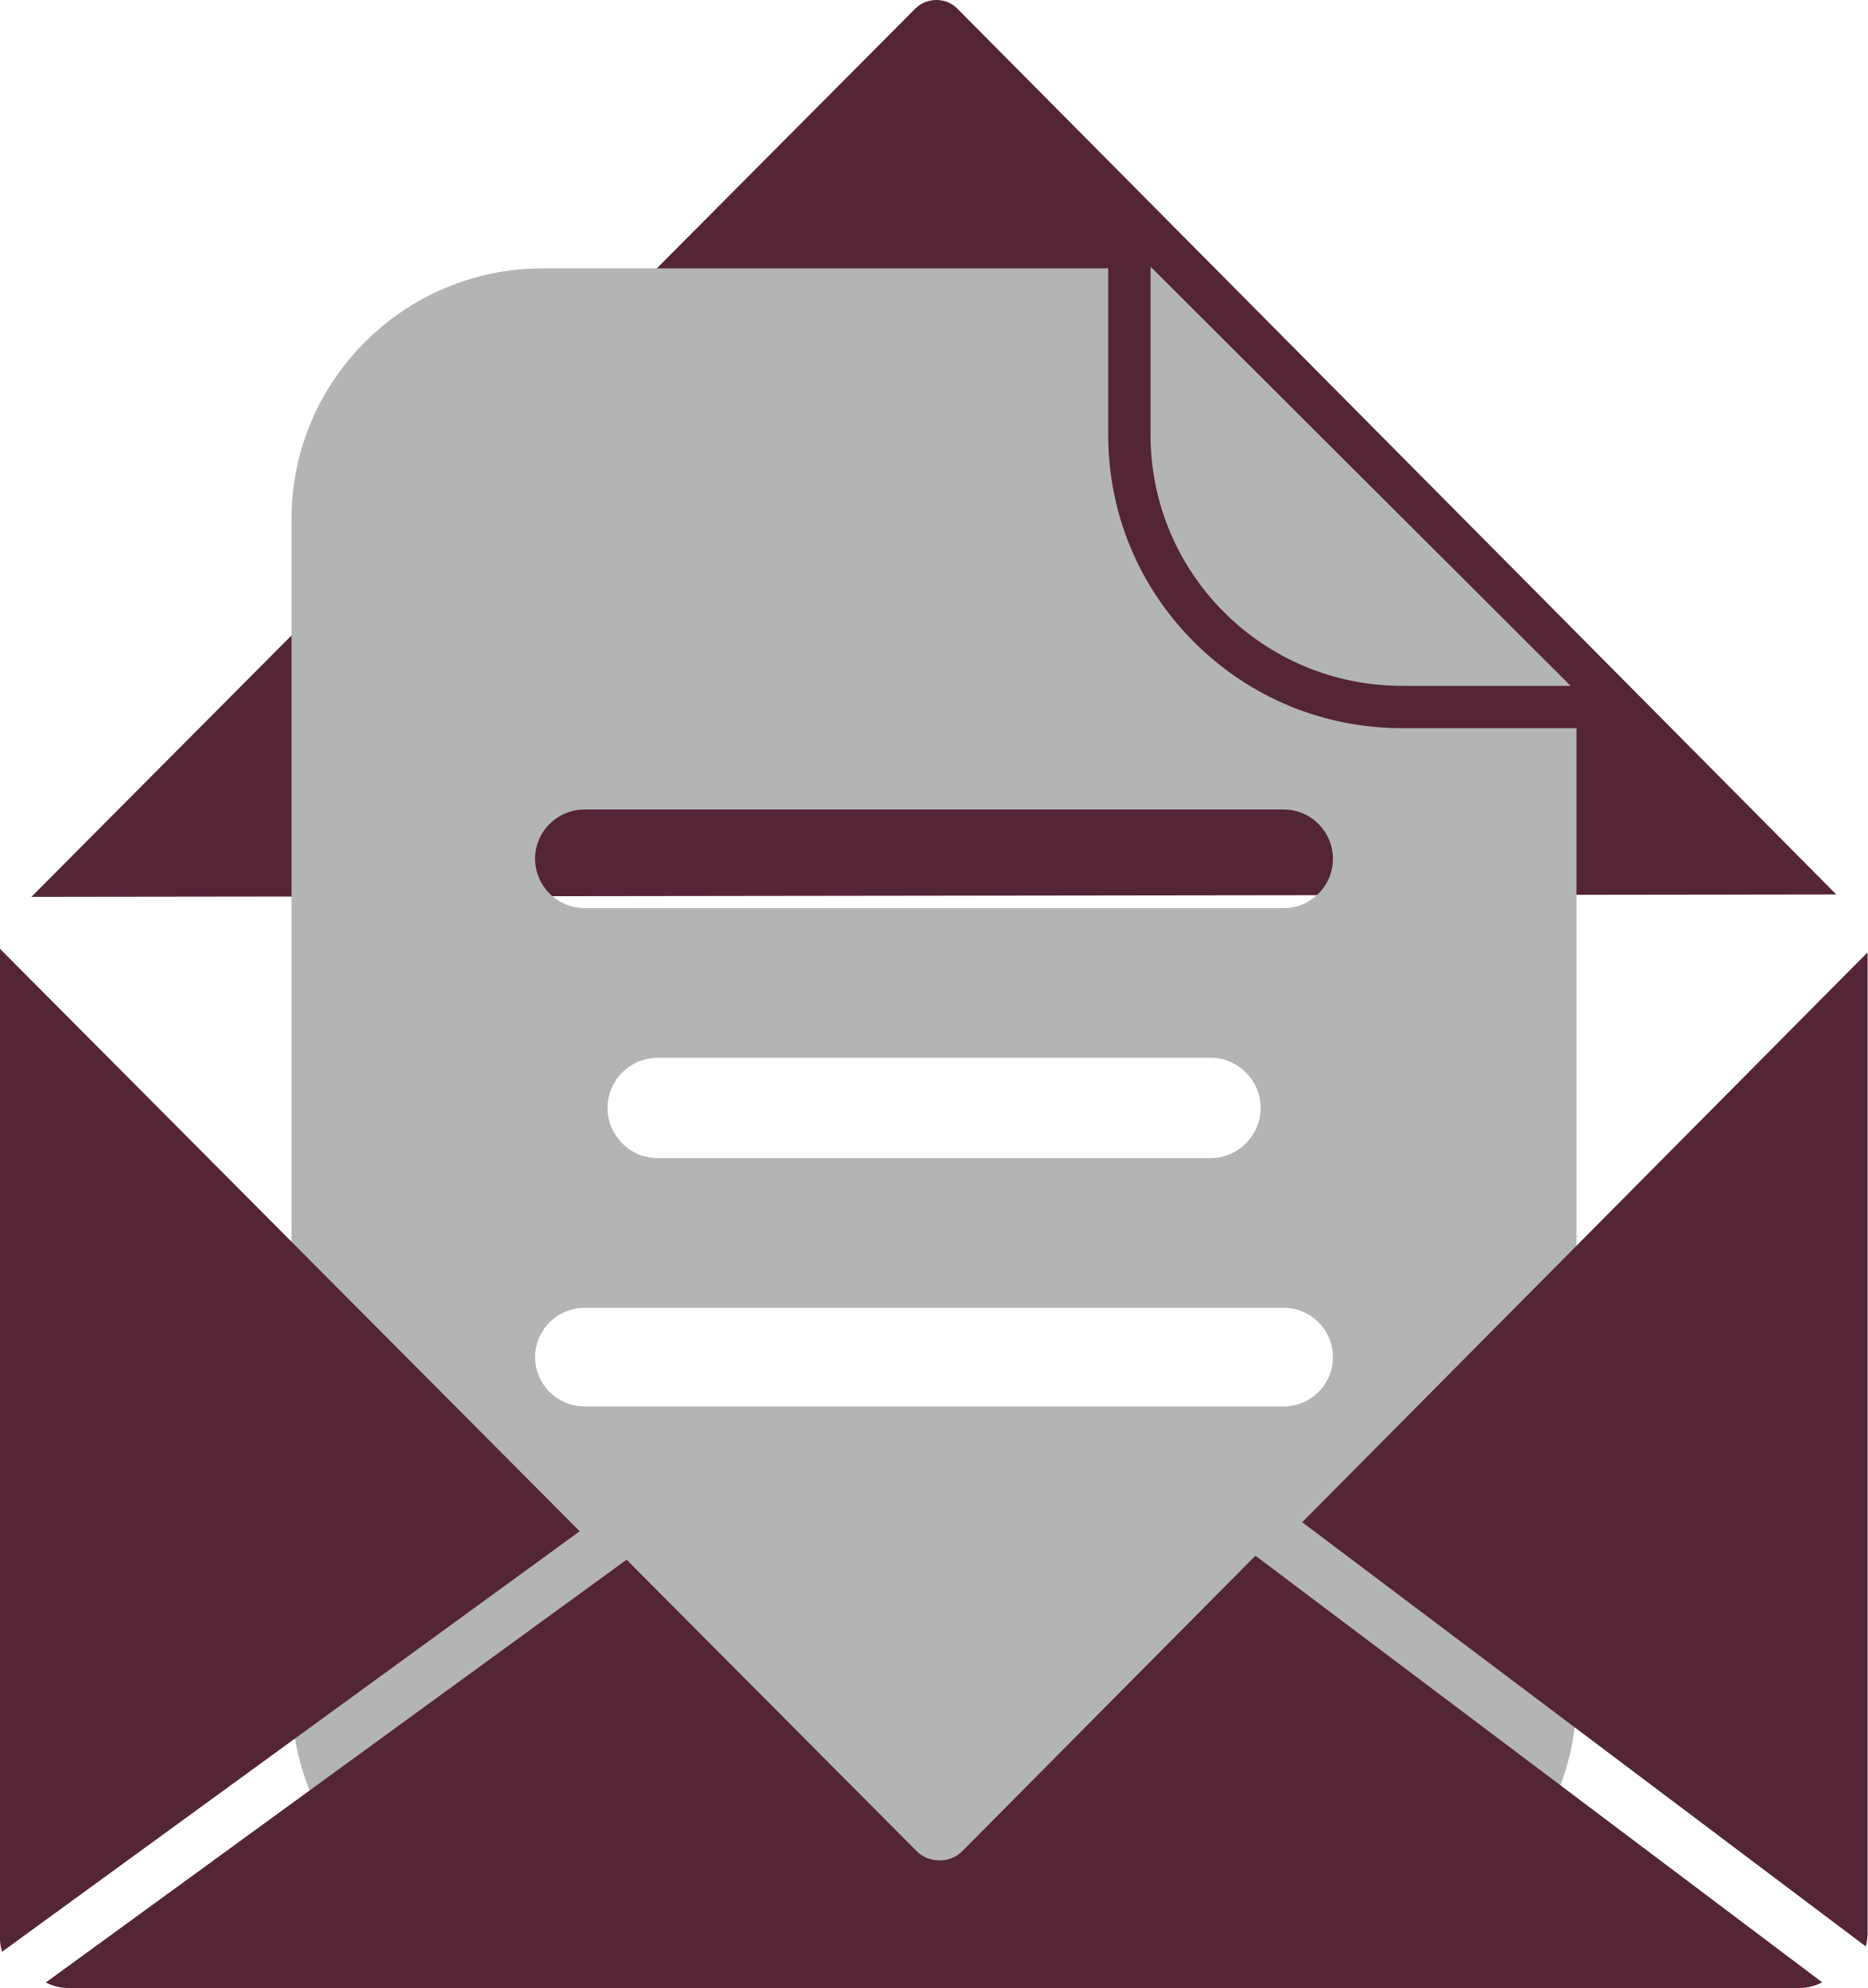
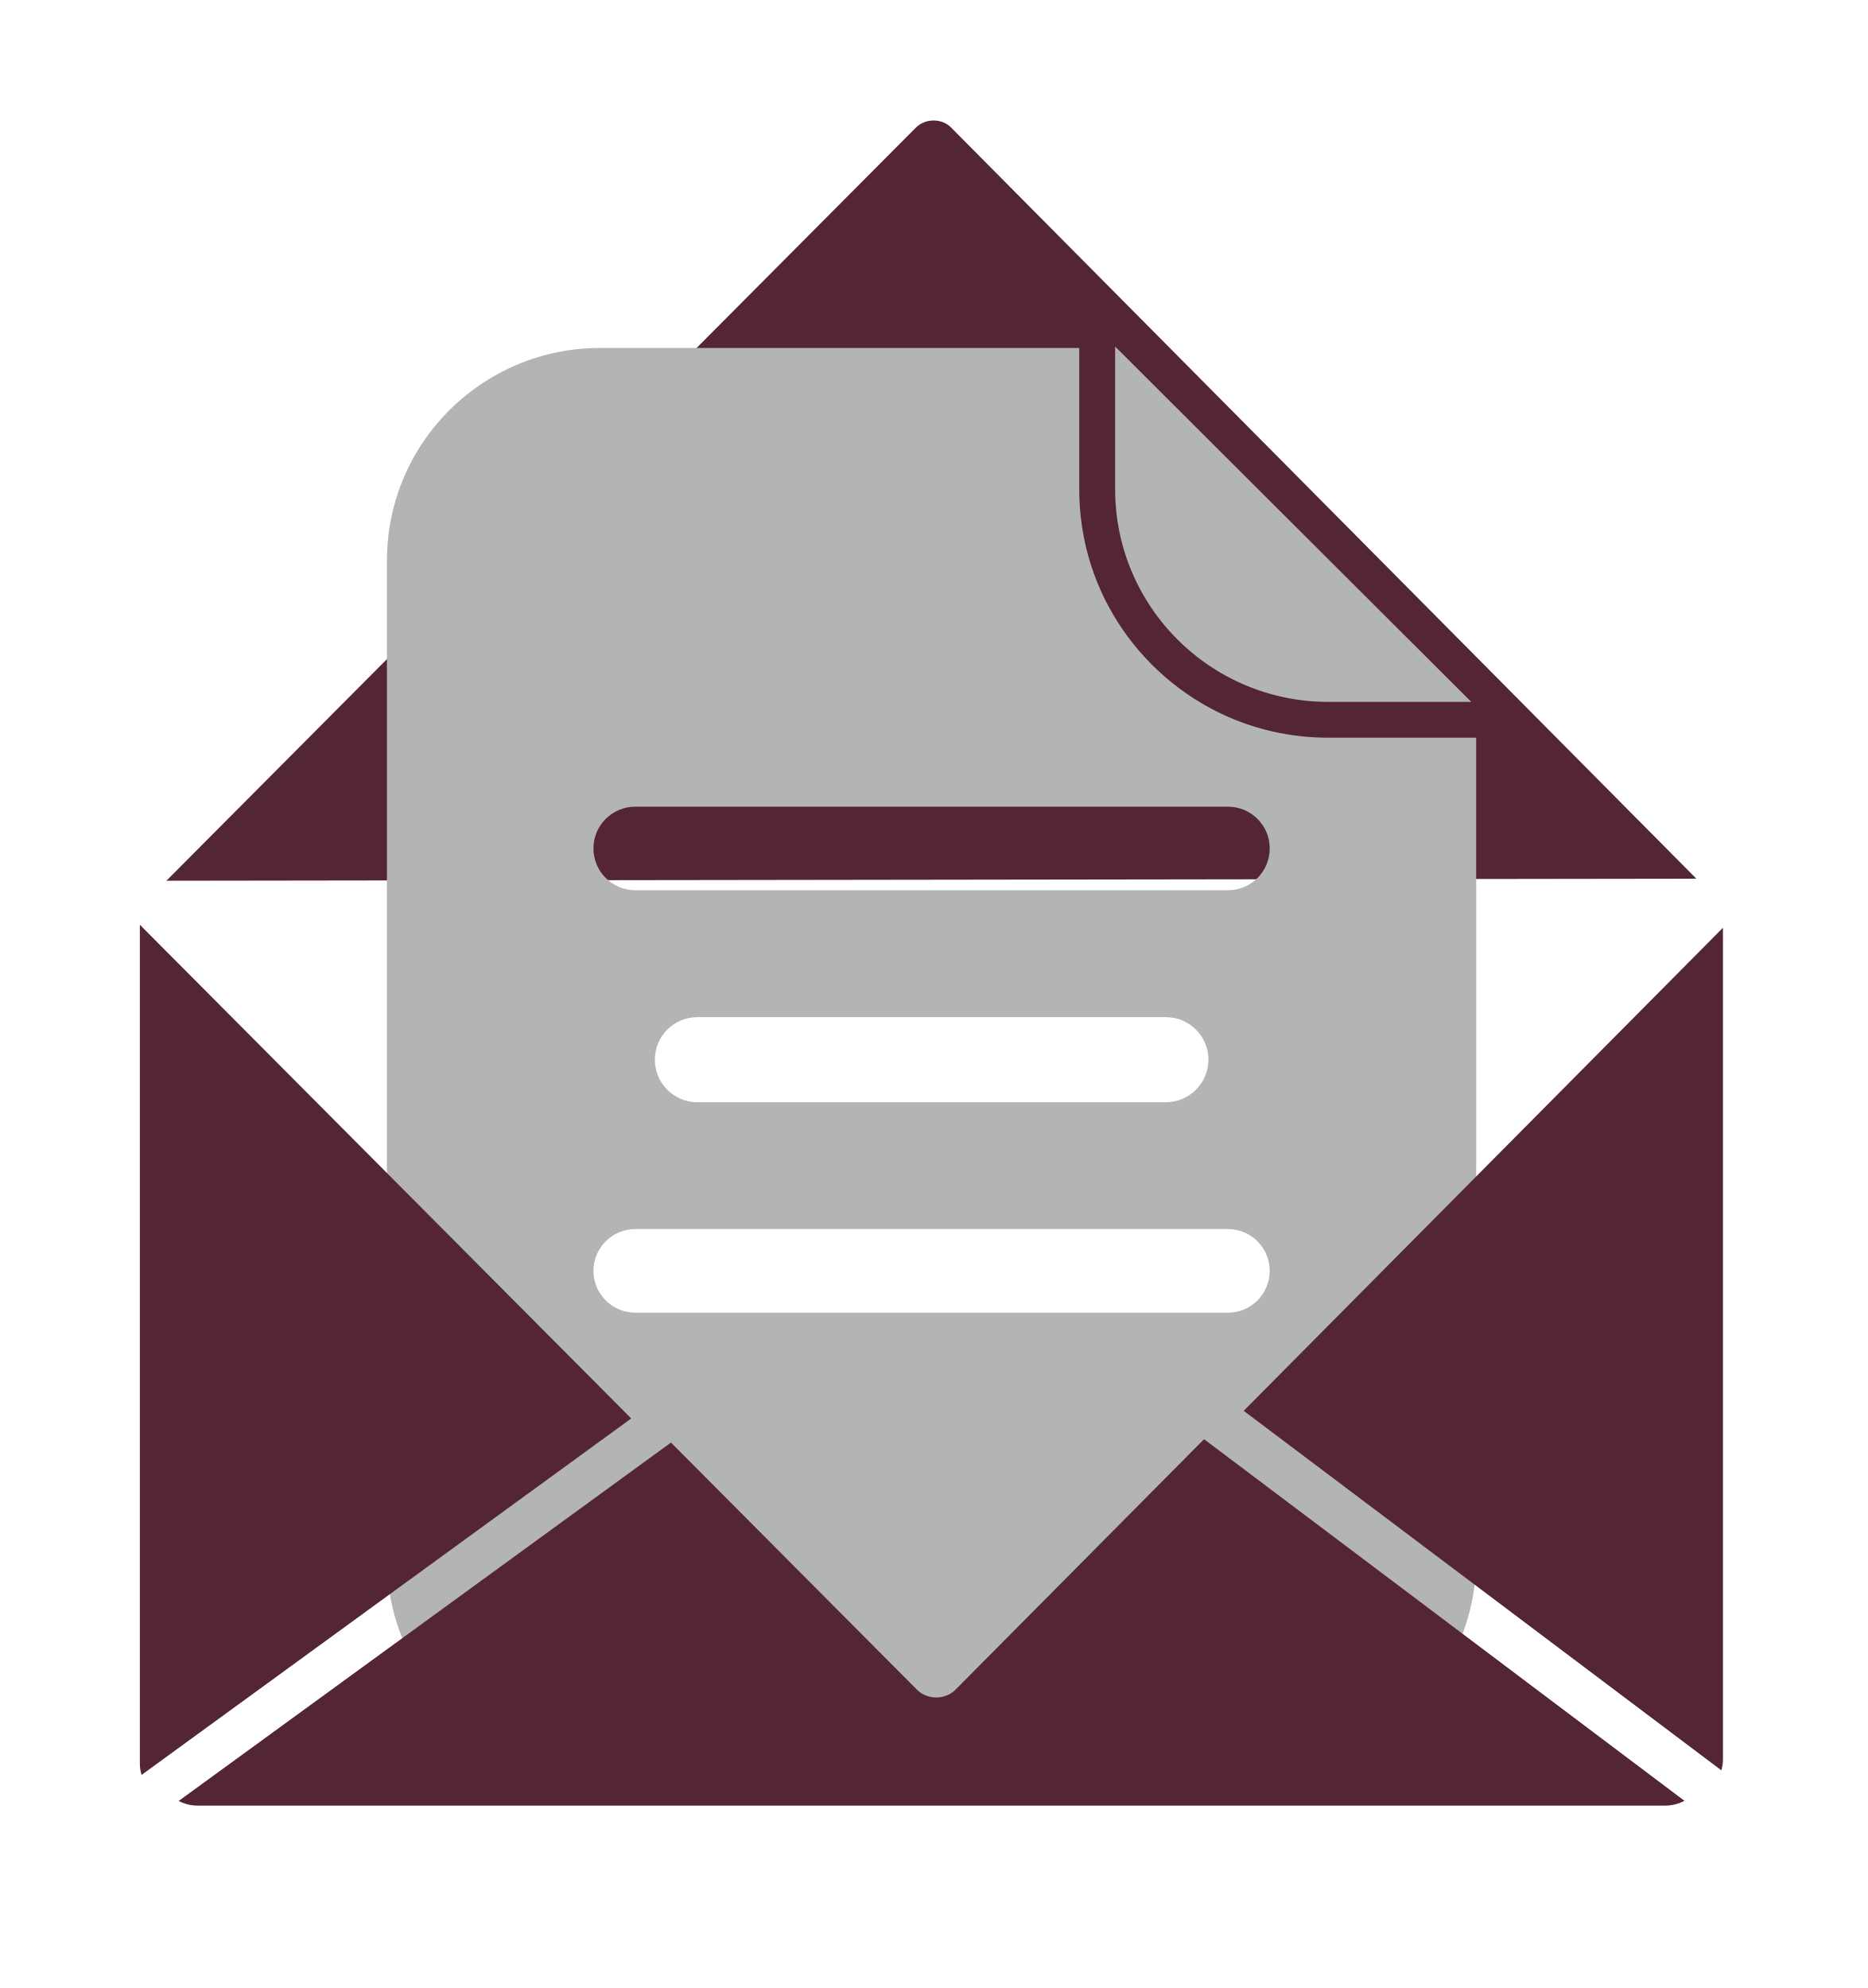
<svg xmlns="http://www.w3.org/2000/svg" version="1.1" id="Layer_1" x="0px" y="0px" width="62px" height="66px" viewBox="0 0 62 66" enable-background="new 0 0 62 66" xml:space="preserve">
  <g>
-     <path fill="#542437" d="M31.775,0.279L60.96,29.695L1.04,29.776L30.392,0.28C30.765-0.093,31.409-0.093,31.775,0.279z" />
+     <path fill="#542437" d="M31.576,4.236l24.739,24.935L5.524,29.24l24.88-25.002C30.72,3.921,31.267,3.921,31.576,4.236z" />
    <g>
-       <path fill="#B3B4B5" d="M52.337,56.33V24.174h-0.194h-5.6c-2.605,0-5.054-1.014-6.896-2.851c-1.841-1.839-2.856-4.281-2.856-6.881    V8.909H18.023c-4.609,0-8.346,3.729-8.346,8.328V56.33c0,4.601,3.737,8.33,8.346,8.33h25.968    C48.603,64.66,52.337,60.931,52.337,56.33z M17.764,28.509c0-0.902,0.736-1.634,1.643-1.634h23.205    c0.906,0,1.638,0.731,1.638,1.634c0,0.906-0.731,1.639-1.638,1.639H19.407C18.5,30.147,17.764,29.415,17.764,28.509z     M20.17,36.782c0-0.918,0.743-1.665,1.669-1.665h18.34c0.923,0,1.672,0.747,1.672,1.665c-0.002,0.921-0.749,1.667-1.672,1.667    h-18.34C20.913,38.449,20.17,37.703,20.17,36.782z M42.611,46.693H19.407c-0.907,0-1.643-0.733-1.643-1.637    s0.736-1.637,1.643-1.637h23.205c0.906,0,1.638,0.733,1.638,1.637S43.518,46.693,42.611,46.693z" />
-       <polygon fill="#B3B4B5" points="38.196,8.909 38.252,8.909 38.196,8.854   " />
-       <path fill="#B3B4B5" d="M38.196,14.442c0,2.299,0.935,4.382,2.445,5.888c1.509,1.507,3.6,2.44,5.901,2.44h5.6L38.252,8.909h-0.056    V14.442z" />
+       <path fill="#B3B4B5" d="M49.006,51.749V24.491h-0.164h-4.747c-2.209,0-4.282-0.859-5.845-2.416    c-1.561-1.56-2.421-3.629-2.421-5.833v-4.69H19.92c-3.907,0-7.075,3.161-7.075,7.06v33.138c0,3.9,3.168,7.061,7.075,7.061h22.013    C45.842,58.81,49.006,55.649,49.006,51.749z M19.701,28.166c0-0.765,0.623-1.385,1.392-1.385h19.67    c0.769,0,1.389,0.62,1.389,1.385c0,0.768-0.618,1.39-1.389,1.39h-19.67C20.324,29.554,19.701,28.934,19.701,28.166z M21.74,35.179    c0-0.778,0.629-1.411,1.414-1.411H38.7c0.783,0,1.418,0.633,1.418,1.411c-0.002,0.781-0.635,1.414-1.418,1.414H23.154    C22.369,36.593,21.74,35.96,21.74,35.179z M40.763,43.58h-19.67c-0.769,0-1.392-0.622-1.392-1.388s0.623-1.388,1.392-1.388h19.67    c0.769,0,1.389,0.622,1.389,1.388S41.531,43.58,40.763,43.58z" />
+       <polygon fill="#B3B4B5" points="37.02,11.552 37.067,11.552 37.02,11.505   " />
+       <path fill="#B3B4B5" d="M37.02,16.242c0,1.949,0.792,3.715,2.073,4.992c1.279,1.277,3.052,2.068,5,2.068h4.749l-11.774-11.75    H37.02V16.242z" />
    </g>
    <g>
-       <path fill="#542437" d="M41.677,51.648l-9.733,9.812c-0.404,0.406-1.105,0.406-1.51-0.001l-9.633-9.678L1.521,65.817    C1.743,65.93,1.99,66,2.255,66h57.49c0.272,0,0.524-0.073,0.749-0.188L41.677,51.648z" />
-       <path fill="#542437" d="M61.939,64.619C61.976,64.482,62,64.344,62,64.196V31.617l-18.77,18.92L61.939,64.619z" />
-       <path fill="#542437" d="M19.244,50.837L0,31.5v32.864c0,0.15,0.027,0.294,0.066,0.434L19.244,50.837z" />
+       <path fill="#542437" d="M39.972,47.78l-8.251,8.316c-0.343,0.345-0.938,0.345-1.28,0l-8.166-8.204L5.932,59.79    c0.188,0.097,0.398,0.155,0.622,0.155h48.733c0.229,0,0.443-0.062,0.634-0.159L39.972,47.78z" />
+       <path fill="#542437" d="M57.146,58.774c0.032-0.116,0.052-0.233,0.052-0.358V30.801l-15.91,16.037L57.146,58.774z" />
+       <path fill="#542437" d="M20.955,47.092L4.643,30.701V58.56c0,0.126,0.022,0.248,0.056,0.367L20.955,47.092z" />
    </g>
  </g>
</svg>
